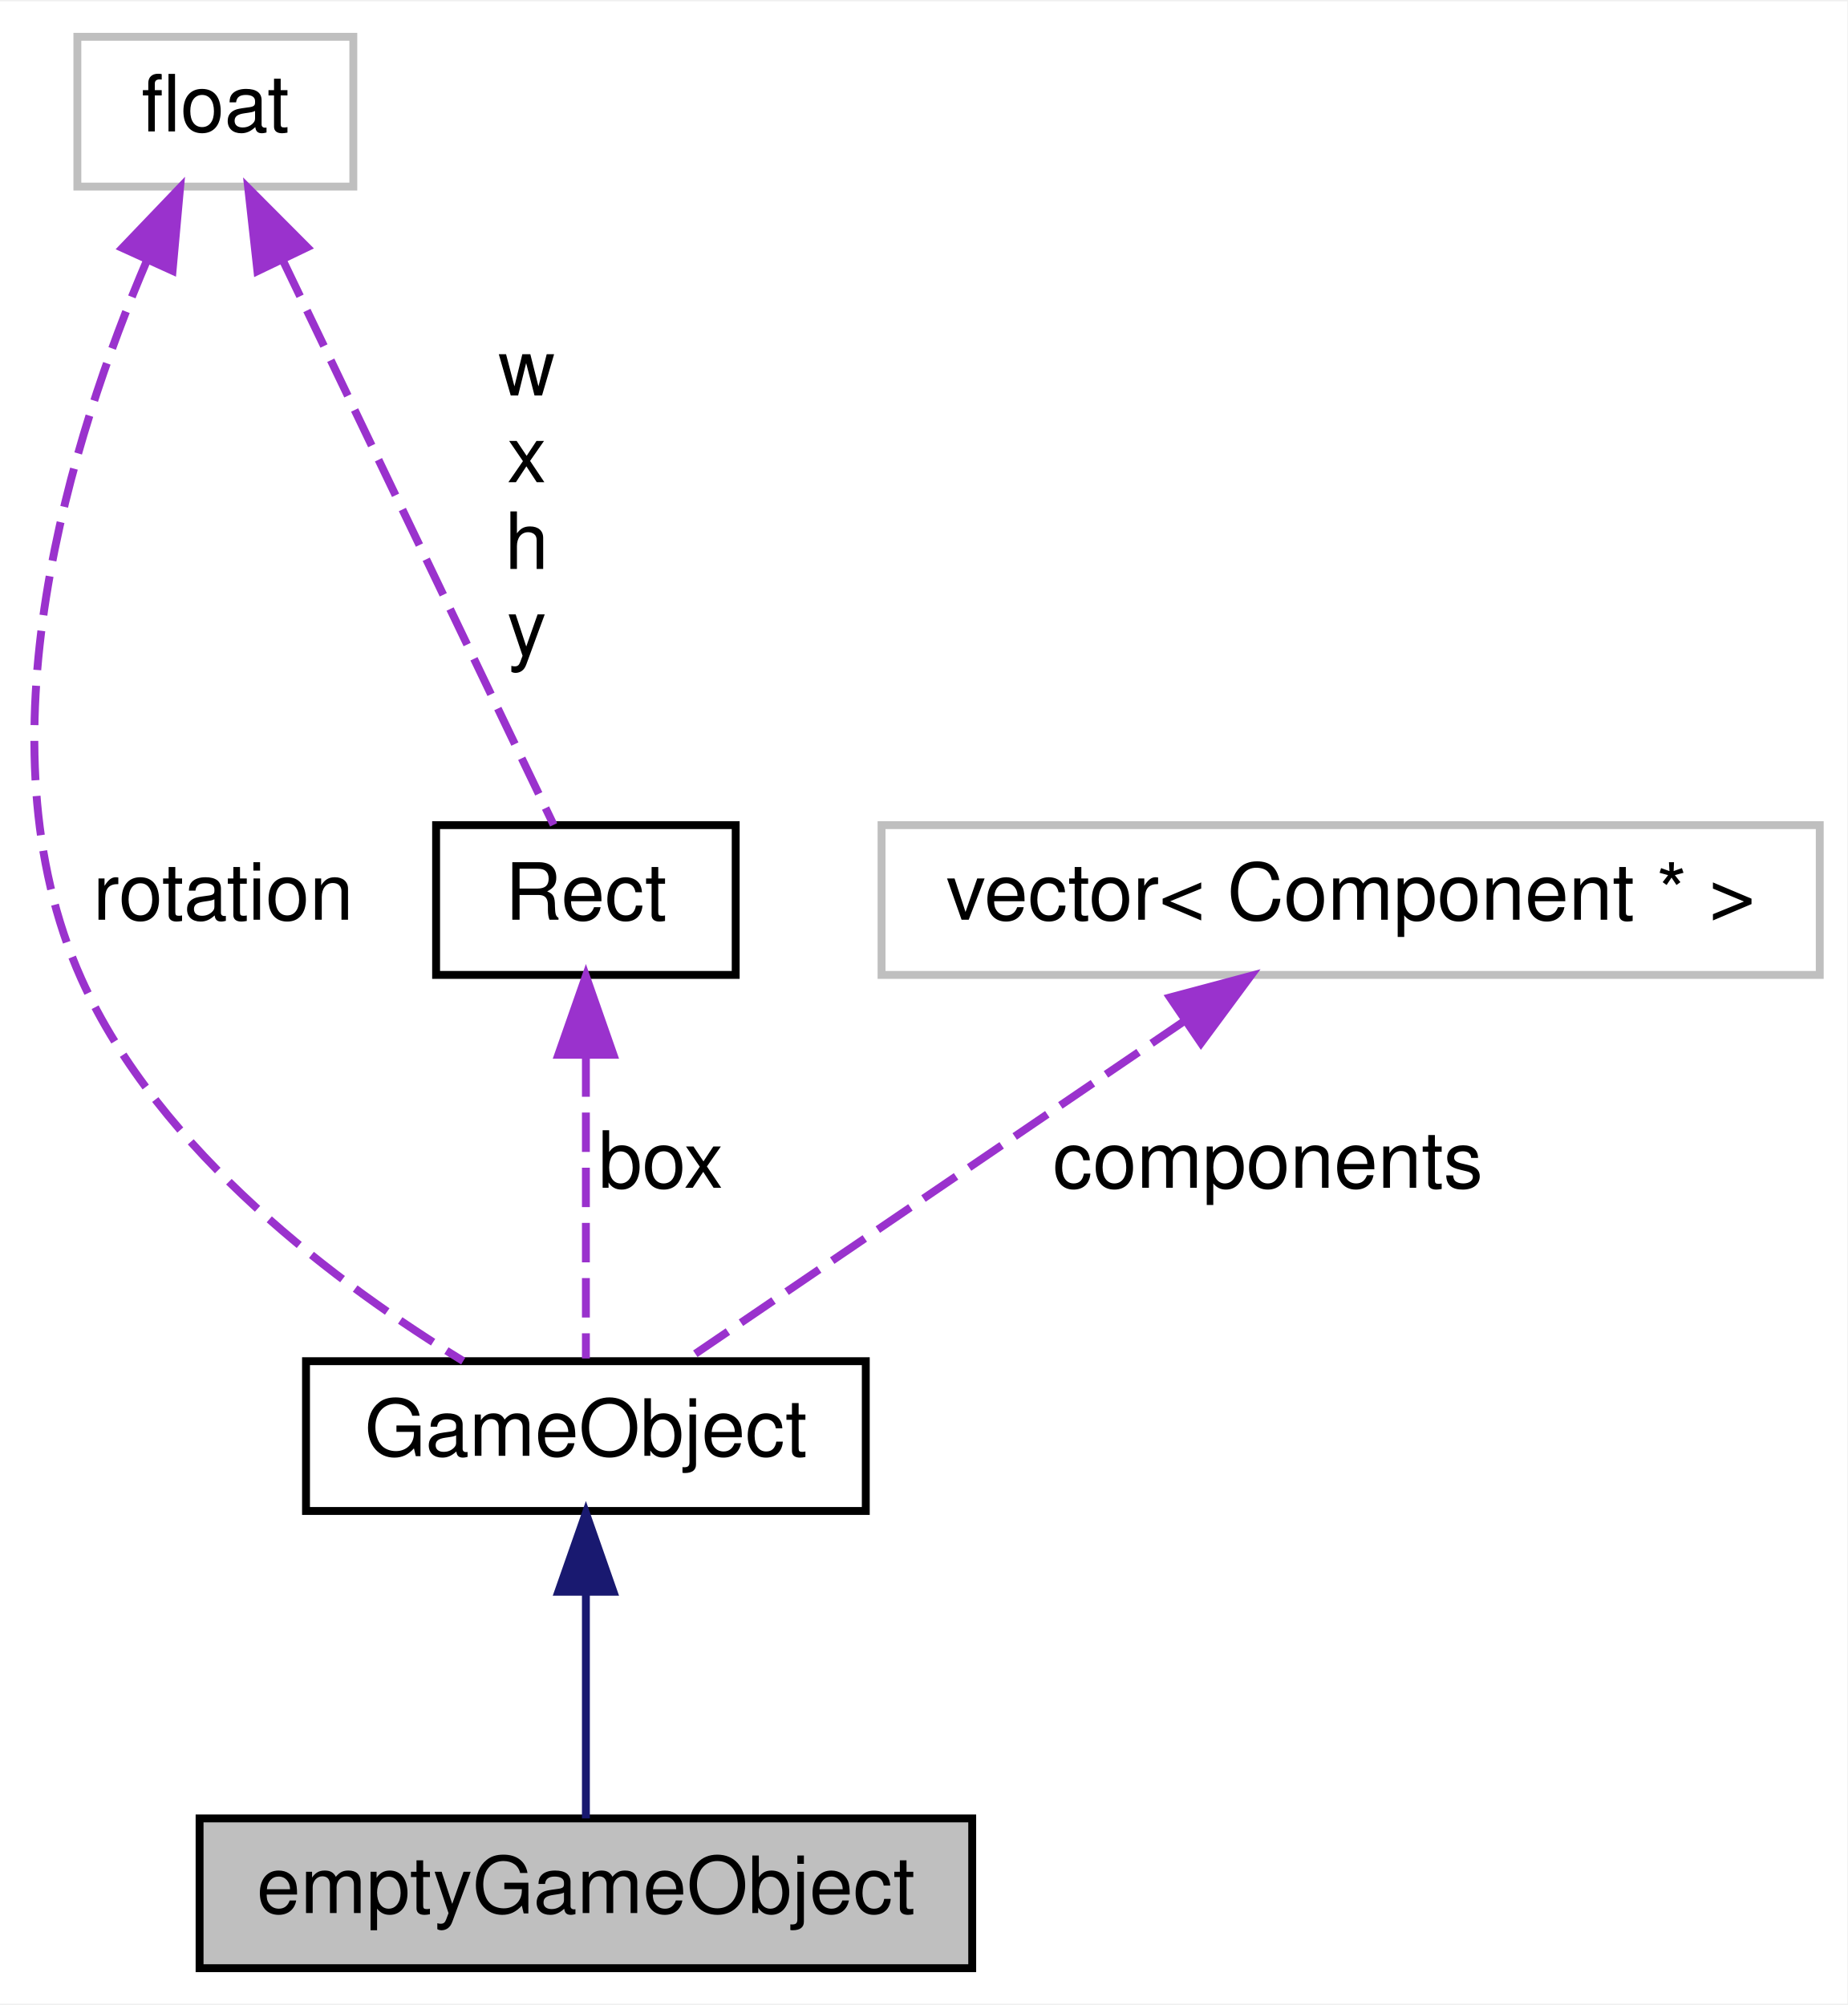
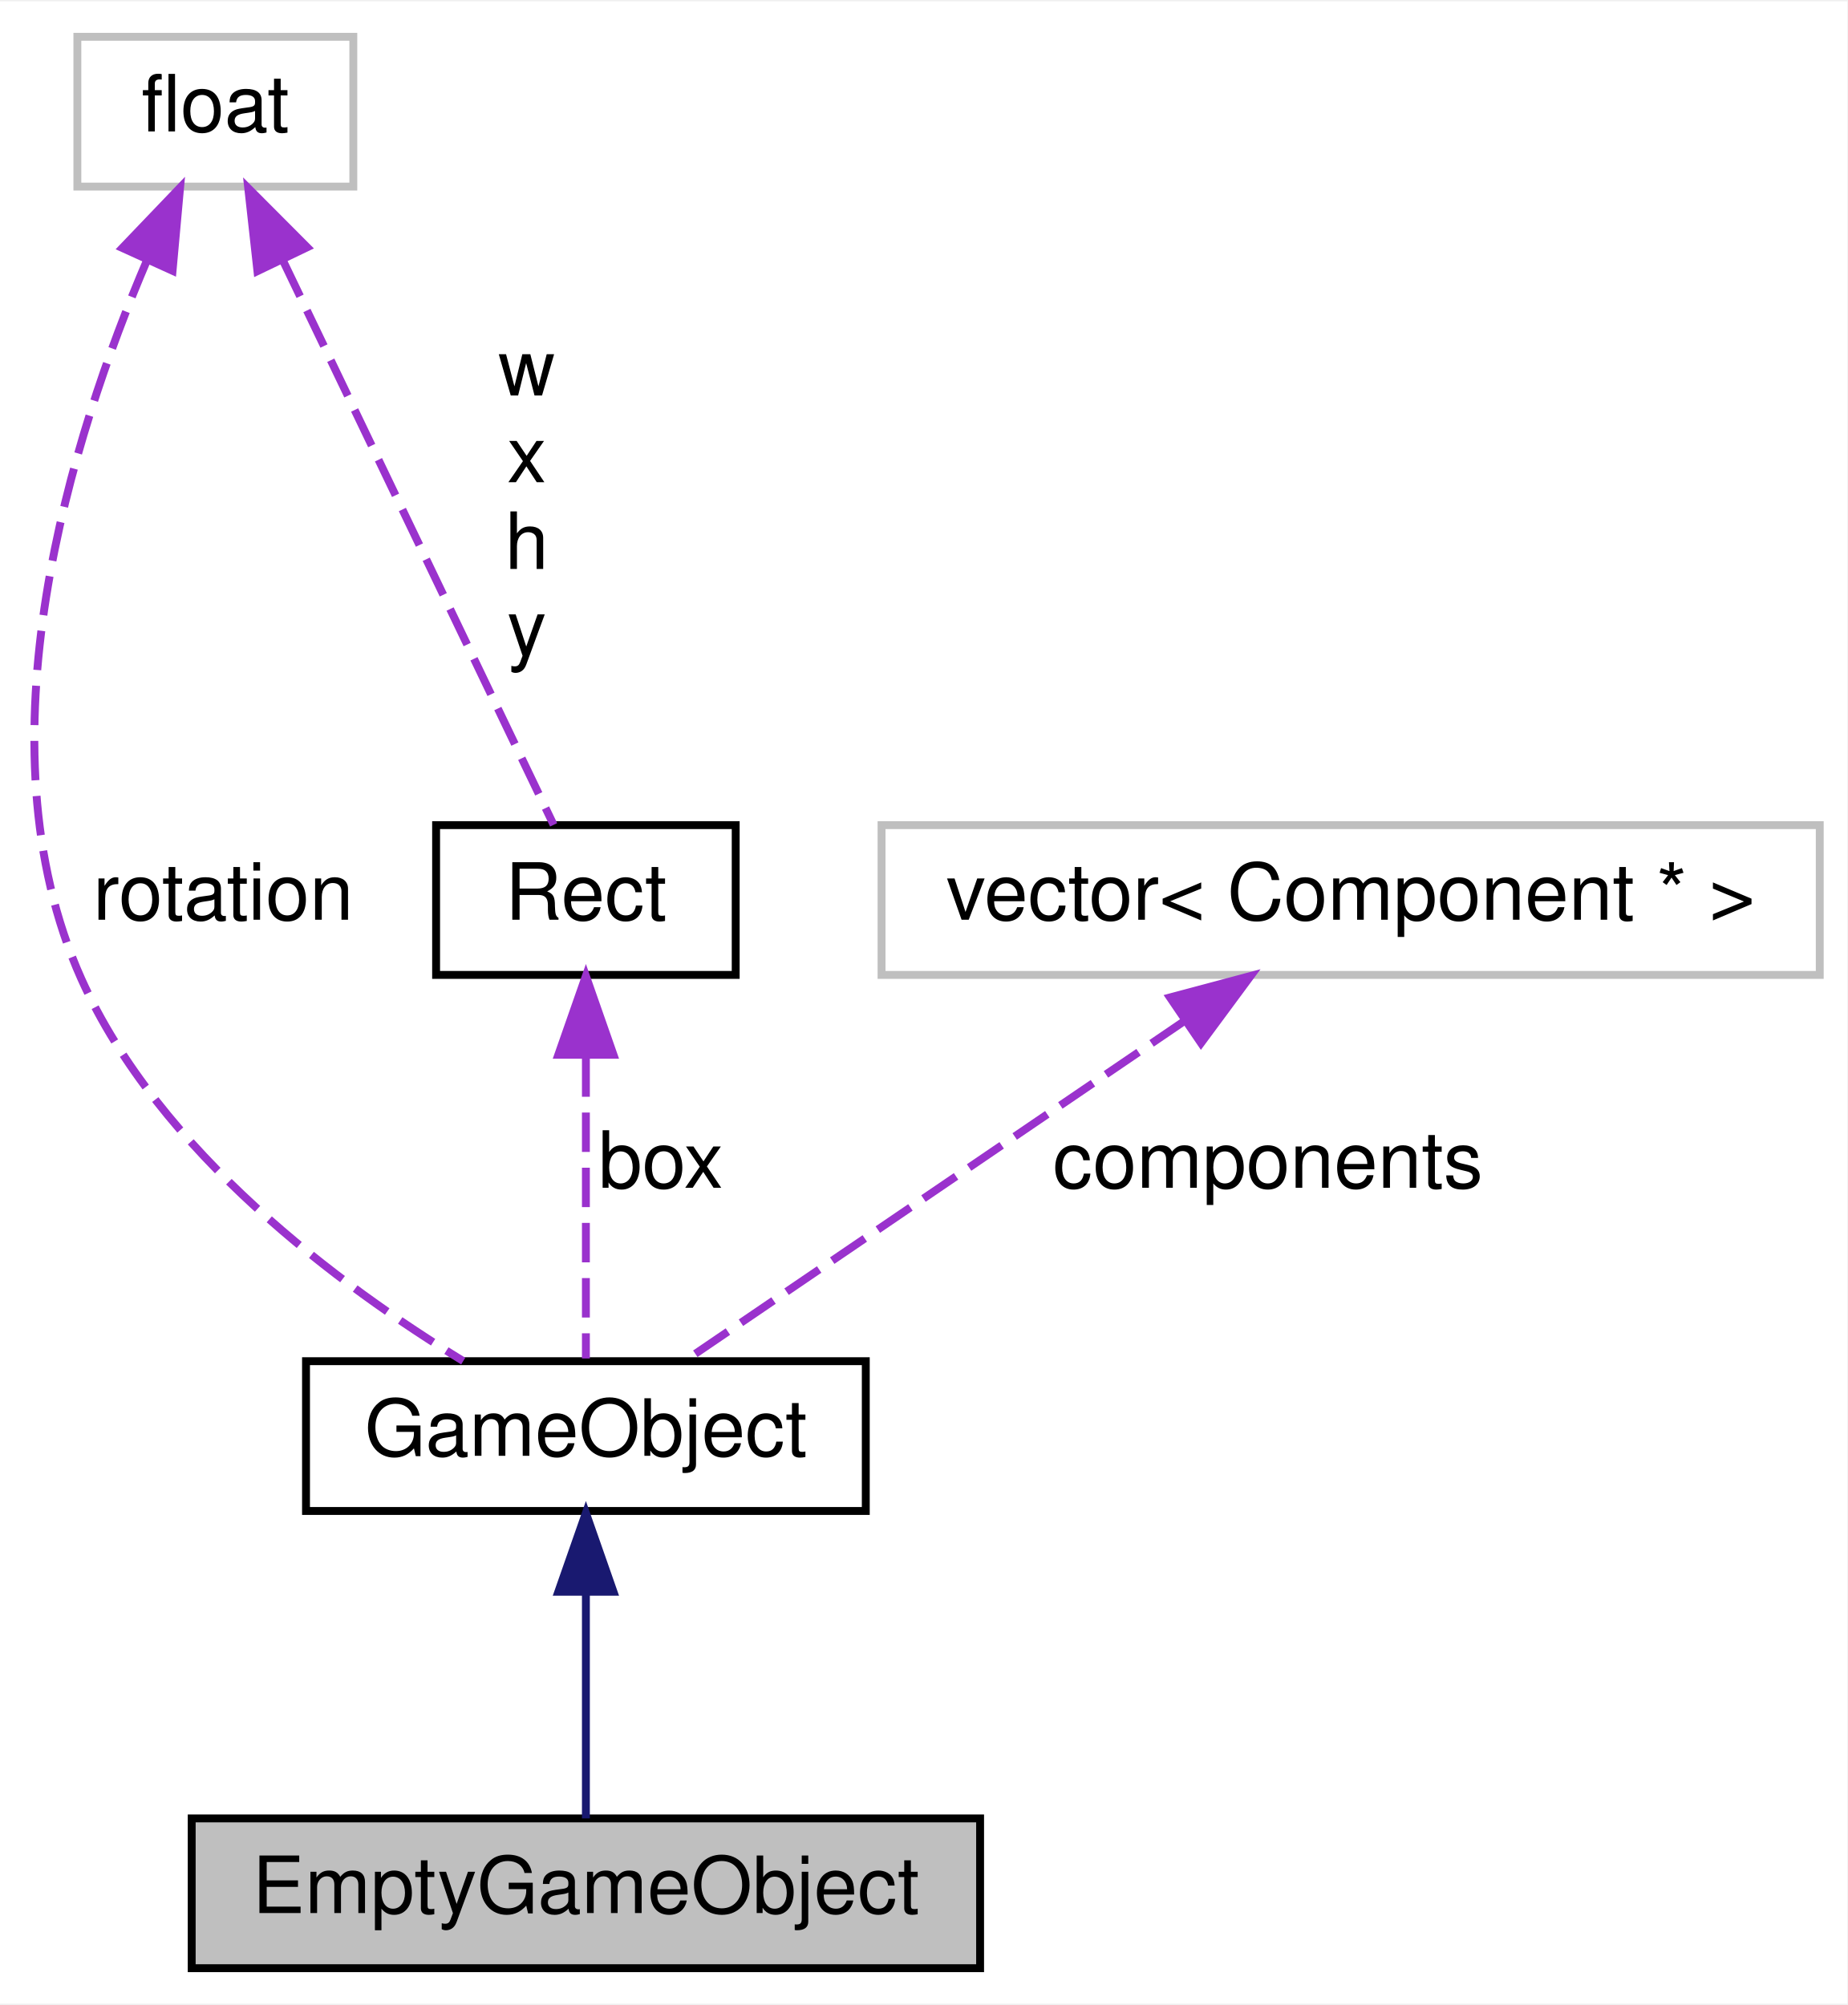
<svg xmlns="http://www.w3.org/2000/svg" xmlns:xlink="http://www.w3.org/1999/xlink" width="234pt" height="254pt" viewBox="0.00 0.00 234.31 254.00">
  <g id="graph0" class="graph" transform="scale(1 1) rotate(0) translate(4 250)">
    <polygon fill="white" stroke="none" points="-4,4 -4,-250 230.314,-250 230.314,4 -4,4" />
    <g id="node1" class="node">
-       <polygon fill="#bfbfbf" stroke="black" points="21.314,-0.5 21.314,-19.5 119.314,-19.5 119.314,-0.5 21.314,-0.5" />
-       <text text-anchor="middle" x="70.314" y="-7.5" font-family="Helvetica,sans-Serif" font-size="10.00">emptyGameObject</text>
+       <polygon fill="#bfbfbf" stroke="black" points="20.314,-0.5 20.314,-19.5 120.314,-19.5 120.314,-0.5 20.314,-0.5" />
+       <text text-anchor="middle" x="70.314" y="-7.5" font-family="Helvetica,sans-Serif" font-size="10.00">EmptyGameObject</text>
    </g>
    <g id="node2" class="node">
      <g id="a_node2">
        <a xlink:href="classGameObject.html" target="_top" xlink:title="Classe virtual que especifica o funcionamento de um GameObject. ">
          <polygon fill="white" stroke="black" points="34.814,-58.5 34.814,-77.5 105.814,-77.5 105.814,-58.5 34.814,-58.5" />
          <text text-anchor="middle" x="70.314" y="-65.5" font-family="Helvetica,sans-Serif" font-size="10.00">GameObject</text>
        </a>
      </g>
    </g>
    <g id="edge1" class="edge">
      <path fill="none" stroke="midnightblue" d="M70.314,-47.953C70.314,-38.288 70.314,-27.031 70.314,-19.505" />
      <polygon fill="midnightblue" stroke="midnightblue" points="66.814,-48.25 70.314,-58.25 73.814,-48.25 66.814,-48.25" />
    </g>
    <g id="node3" class="node">
      <g id="a_node3">
        <a xlink:href="classRect.html" target="_top" xlink:title="Classe que modela um rect. ">
          <polygon fill="white" stroke="black" points="51.314,-126.5 51.314,-145.5 89.314,-145.5 89.314,-126.5 51.314,-126.5" />
          <text text-anchor="middle" x="70.314" y="-133.5" font-family="Helvetica,sans-Serif" font-size="10.00">Rect</text>
        </a>
      </g>
    </g>
    <g id="edge2" class="edge">
      <path fill="none" stroke="#9a32cd" stroke-dasharray="5,2" d="M70.314,-116.041C70.314,-103.472 70.314,-87.563 70.314,-77.841" />
      <polygon fill="#9a32cd" stroke="#9a32cd" points="66.814,-116.372 70.314,-126.372 73.814,-116.372 66.814,-116.372" />
      <text text-anchor="middle" x="79.814" y="-99.5" font-family="Helvetica,sans-Serif" font-size="10.00"> box</text>
    </g>
    <g id="node4" class="node">
      <polygon fill="white" stroke="#bfbfbf" points="5.814,-226.5 5.814,-245.5 40.814,-245.5 40.814,-226.5 5.814,-226.5" />
      <text text-anchor="middle" x="23.314" y="-233.5" font-family="Helvetica,sans-Serif" font-size="10.00">float</text>
    </g>
    <g id="edge4" class="edge">
      <path fill="none" stroke="#9a32cd" stroke-dasharray="5,2" d="M14.636,-217.123C5.112,-194.836 -7.15,-156.021 6.314,-126 16.178,-104.007 39.187,-87.023 54.754,-77.516" />
      <polygon fill="#9a32cd" stroke="#9a32cd" points="11.515,-218.714 18.841,-226.367 17.886,-215.816 11.515,-218.714" />
      <text text-anchor="middle" x="24.314" y="-133.5" font-family="Helvetica,sans-Serif" font-size="10.00"> rotation</text>
    </g>
    <g id="edge3" class="edge">
      <path fill="none" stroke="#9a32cd" stroke-dasharray="5,2" d="M31.901,-217.095C42.072,-195.887 58.595,-161.436 66.22,-145.537" />
      <polygon fill="#9a32cd" stroke="#9a32cd" points="28.654,-215.773 27.485,-226.303 34.965,-218.8 28.654,-215.773" />
      <text text-anchor="middle" x="62.814" y="-200" font-family="Helvetica,sans-Serif" font-size="10.00"> w</text>
      <text text-anchor="middle" x="62.814" y="-189" font-family="Helvetica,sans-Serif" font-size="10.00">x</text>
      <text text-anchor="middle" x="62.814" y="-178" font-family="Helvetica,sans-Serif" font-size="10.00">h</text>
      <text text-anchor="middle" x="62.814" y="-167" font-family="Helvetica,sans-Serif" font-size="10.00">y</text>
    </g>
    <g id="node5" class="node">
      <polygon fill="white" stroke="#bfbfbf" points="107.814,-126.5 107.814,-145.5 226.814,-145.5 226.814,-126.5 107.814,-126.5" />
      <text text-anchor="middle" x="167.314" y="-133.5" font-family="Helvetica,sans-Serif" font-size="10.00">vector&lt; Component * &gt;</text>
    </g>
    <g id="edge5" class="edge">
      <path fill="none" stroke="#9a32cd" stroke-dasharray="5,2" d="M146.2,-120.634C126.919,-107.515 99.048,-88.551 82.998,-77.63" />
      <polygon fill="#9a32cd" stroke="#9a32cd" points="144.397,-123.64 154.633,-126.372 148.334,-117.852 144.397,-123.64" />
      <text text-anchor="middle" x="156.814" y="-99.5" font-family="Helvetica,sans-Serif" font-size="10.00"> components</text>
    </g>
  </g>
</svg>
